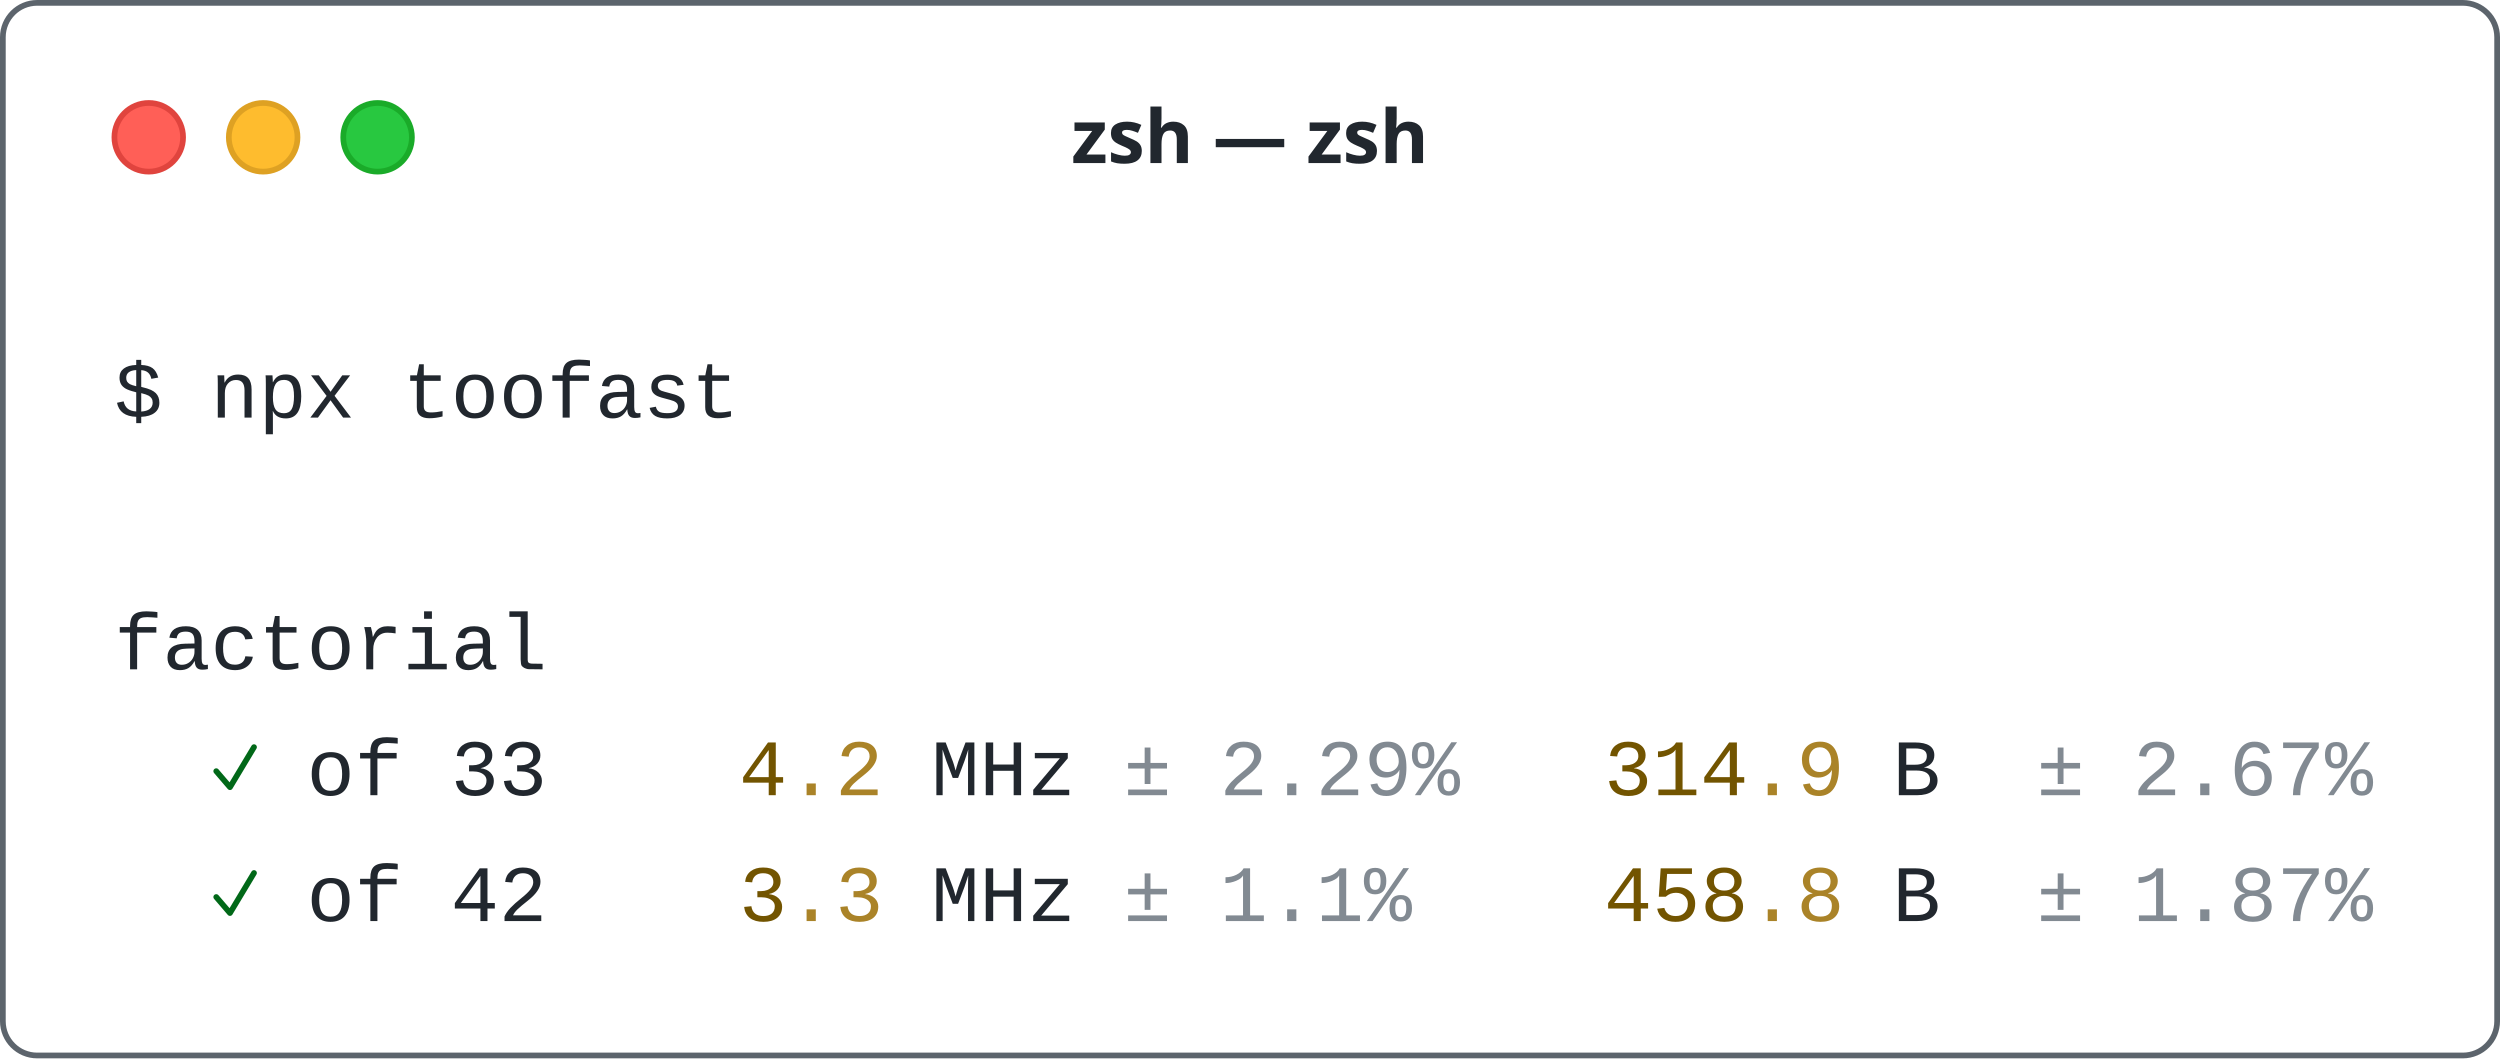
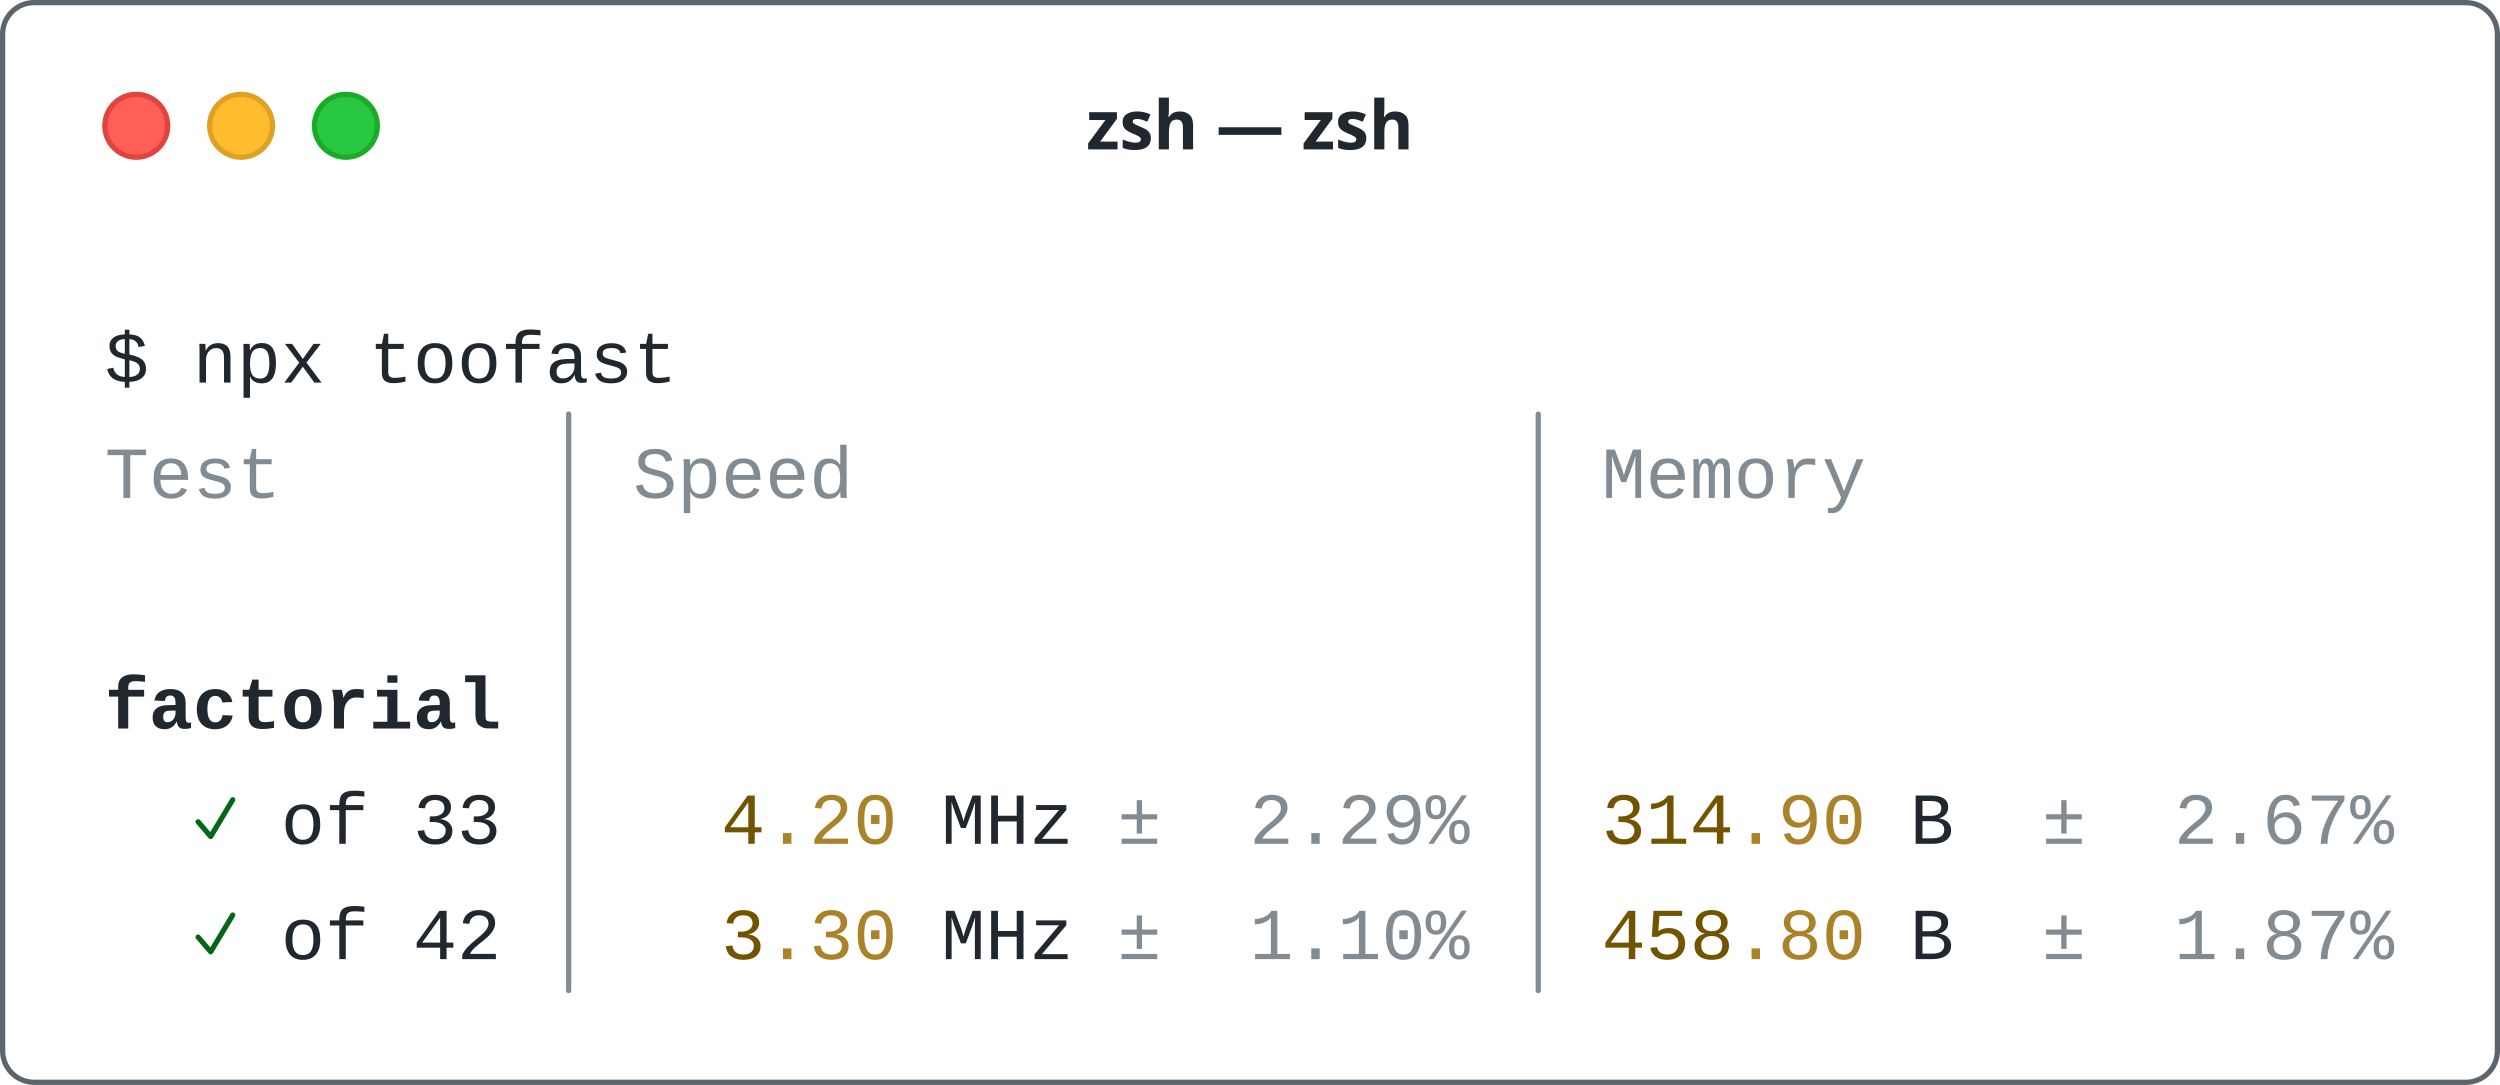
- <svg xmlns="http://www.w3.org/2000/svg" width="437" height="185" viewBox="0 0 437 185" role="img" aria-labelledby="title desc">
+ <svg xmlns="http://www.w3.org/2000/svg" width="477" height="207" viewBox="0 0 477 207" role="img" aria-labelledby="title desc">
  <style>
        svg { color: #21272e; }
        text { font-family: ui-monospace, SFMono-Regular, "SF Mono", Menlo, Consolas, "Liberation Mono", monospace;
        font-size: 14px; fill: currentColor; }
        .window-title { font-family: -apple-system, BlinkMacSystemFont, "Segoe UI", "Noto Sans", Helvetica, Arial,
        sans-serif; font-size: 13px; font-weight: 600; text-anchor: middle; }
        rect, path { fill: none; stroke: #5c646c; stroke-width: 1; stroke-linecap: round; stroke-linejoin: round; }
+         .bold { font-weight: bold; }
        .dim { fill: #828a92; }
        .value { fill: #725400; }
        .value .dim { fill: #aa8328; }
+         .separator { stroke: #828a92; }
        .passed { stroke: #016818; }
        /* macOS window buttons, the darker edge keeps them visible on white */
        circle { stroke-width: 1; }
        .close { fill: #ff5f57; stroke: #e0443e; }
        .minimize { fill: #febc2e; stroke: #dea123; }
        .zoom { fill: #28c840; stroke: #1aab29; }
    </style>
-   <rect x="0.5" y="0.5" width="436" height="184" rx="6" />
+   <rect x="0.5" y="0.5" width="476" height="206" rx="6" />
  <circle class="close" cx="26" cy="24" r="6" />
  <circle class="minimize" cx="46" cy="24" r="6" />
  <circle class="zoom" cx="66" cy="24" r="6" />
-   <text class="window-title" x="218.5" y="28.5">zsh — zsh</text>
+   <text class="window-title" x="238.5" y="28.5">zsh — zsh</text>
  <text x="20" y="73">$ npx toofast</text>
-   <text x="20" y="117">factorial</text>
-   <path class="passed" d="M37.8 134.8 L40.2 137.6 L44.4 130.6" />
-   <text x="53.6" y="139">of 33</text>
-   <text x="129.2" y="139">
-     <tspan class="value">4<tspan class="dim">.2</tspan>
+   <path class="separator" d="M108.5 79 V189 M293.5 79 V189" />
+   <text class="dim" x="20" y="95">Test</text>
+   <text class="dim" x="120.8" y="95">Speed</text>
+   <text class="dim" x="305.6" y="95">Memory</text>
+   <text class="bold" x="20" y="139">factorial</text>
+   <path class="passed" d="M37.8 156.8 L40.2 159.6 L44.4 152.6" />
+   <text x="53.6" y="161">of 33</text>
+   <text y="161">
+     <tspan class="value" x="137.6">4<tspan class="dim">.20</tspan>
    </tspan>
-         MHz
-     </text>
-   <text class="dim" x="196.4" y="139">± 2.29%</text>
-   <text x="280.4" y="139">
-     <tspan class="value">314<tspan class="dim">.9</tspan>
+     <tspan x="179.6">MHz</tspan>
+   </text>
+   <text class="dim" y="161">
+     <tspan x="213.2">±</tspan>
+     <tspan x="238.4">2.29%</tspan>
+   </text>
+   <text y="161">
+     <tspan class="value" x="305.6">314<tspan class="dim">.90</tspan>
    </tspan>
-         B
-     </text>
-   <text class="dim" x="356" y="139">± 2.67%</text>
-   <path class="passed" d="M37.8 156.8 L40.2 159.6 L44.4 152.6" />
-   <text x="53.6" y="161">of 42</text>
-   <text x="129.2" y="161">
-     <tspan class="value">3<tspan class="dim">.3</tspan>
+     <tspan x="364.4">B</tspan>
+   </text>
+   <text class="dim" y="161">
+     <tspan x="389.6">±</tspan>
+     <tspan x="414.8">2.67%</tspan>
+   </text>
+   <path class="passed" d="M37.8 178.8 L40.2 181.6 L44.4 174.6" />
+   <text x="53.6" y="183">of 42</text>
+   <text y="183">
+     <tspan class="value" x="137.6">3<tspan class="dim">.30</tspan>
    </tspan>
-         MHz
-     </text>
-   <text class="dim" x="196.4" y="161">± 1.1%</text>
-   <text x="280.4" y="161">
-     <tspan class="value">458<tspan class="dim">.8</tspan>
+     <tspan x="179.6">MHz</tspan>
+   </text>
+   <text class="dim" y="183">
+     <tspan x="213.2">±</tspan>
+     <tspan x="238.4">1.10%</tspan>
+   </text>
+   <text y="183">
+     <tspan class="value" x="305.6">458<tspan class="dim">.80</tspan>
    </tspan>
-         B
-     </text>
-   <text class="dim" x="356" y="161">± 1.87%</text>
+     <tspan x="364.4">B</tspan>
+   </text>
+   <text class="dim" y="183">
+     <tspan x="389.6">±</tspan>
+     <tspan x="414.8">1.87%</tspan>
+   </text>
</svg>
